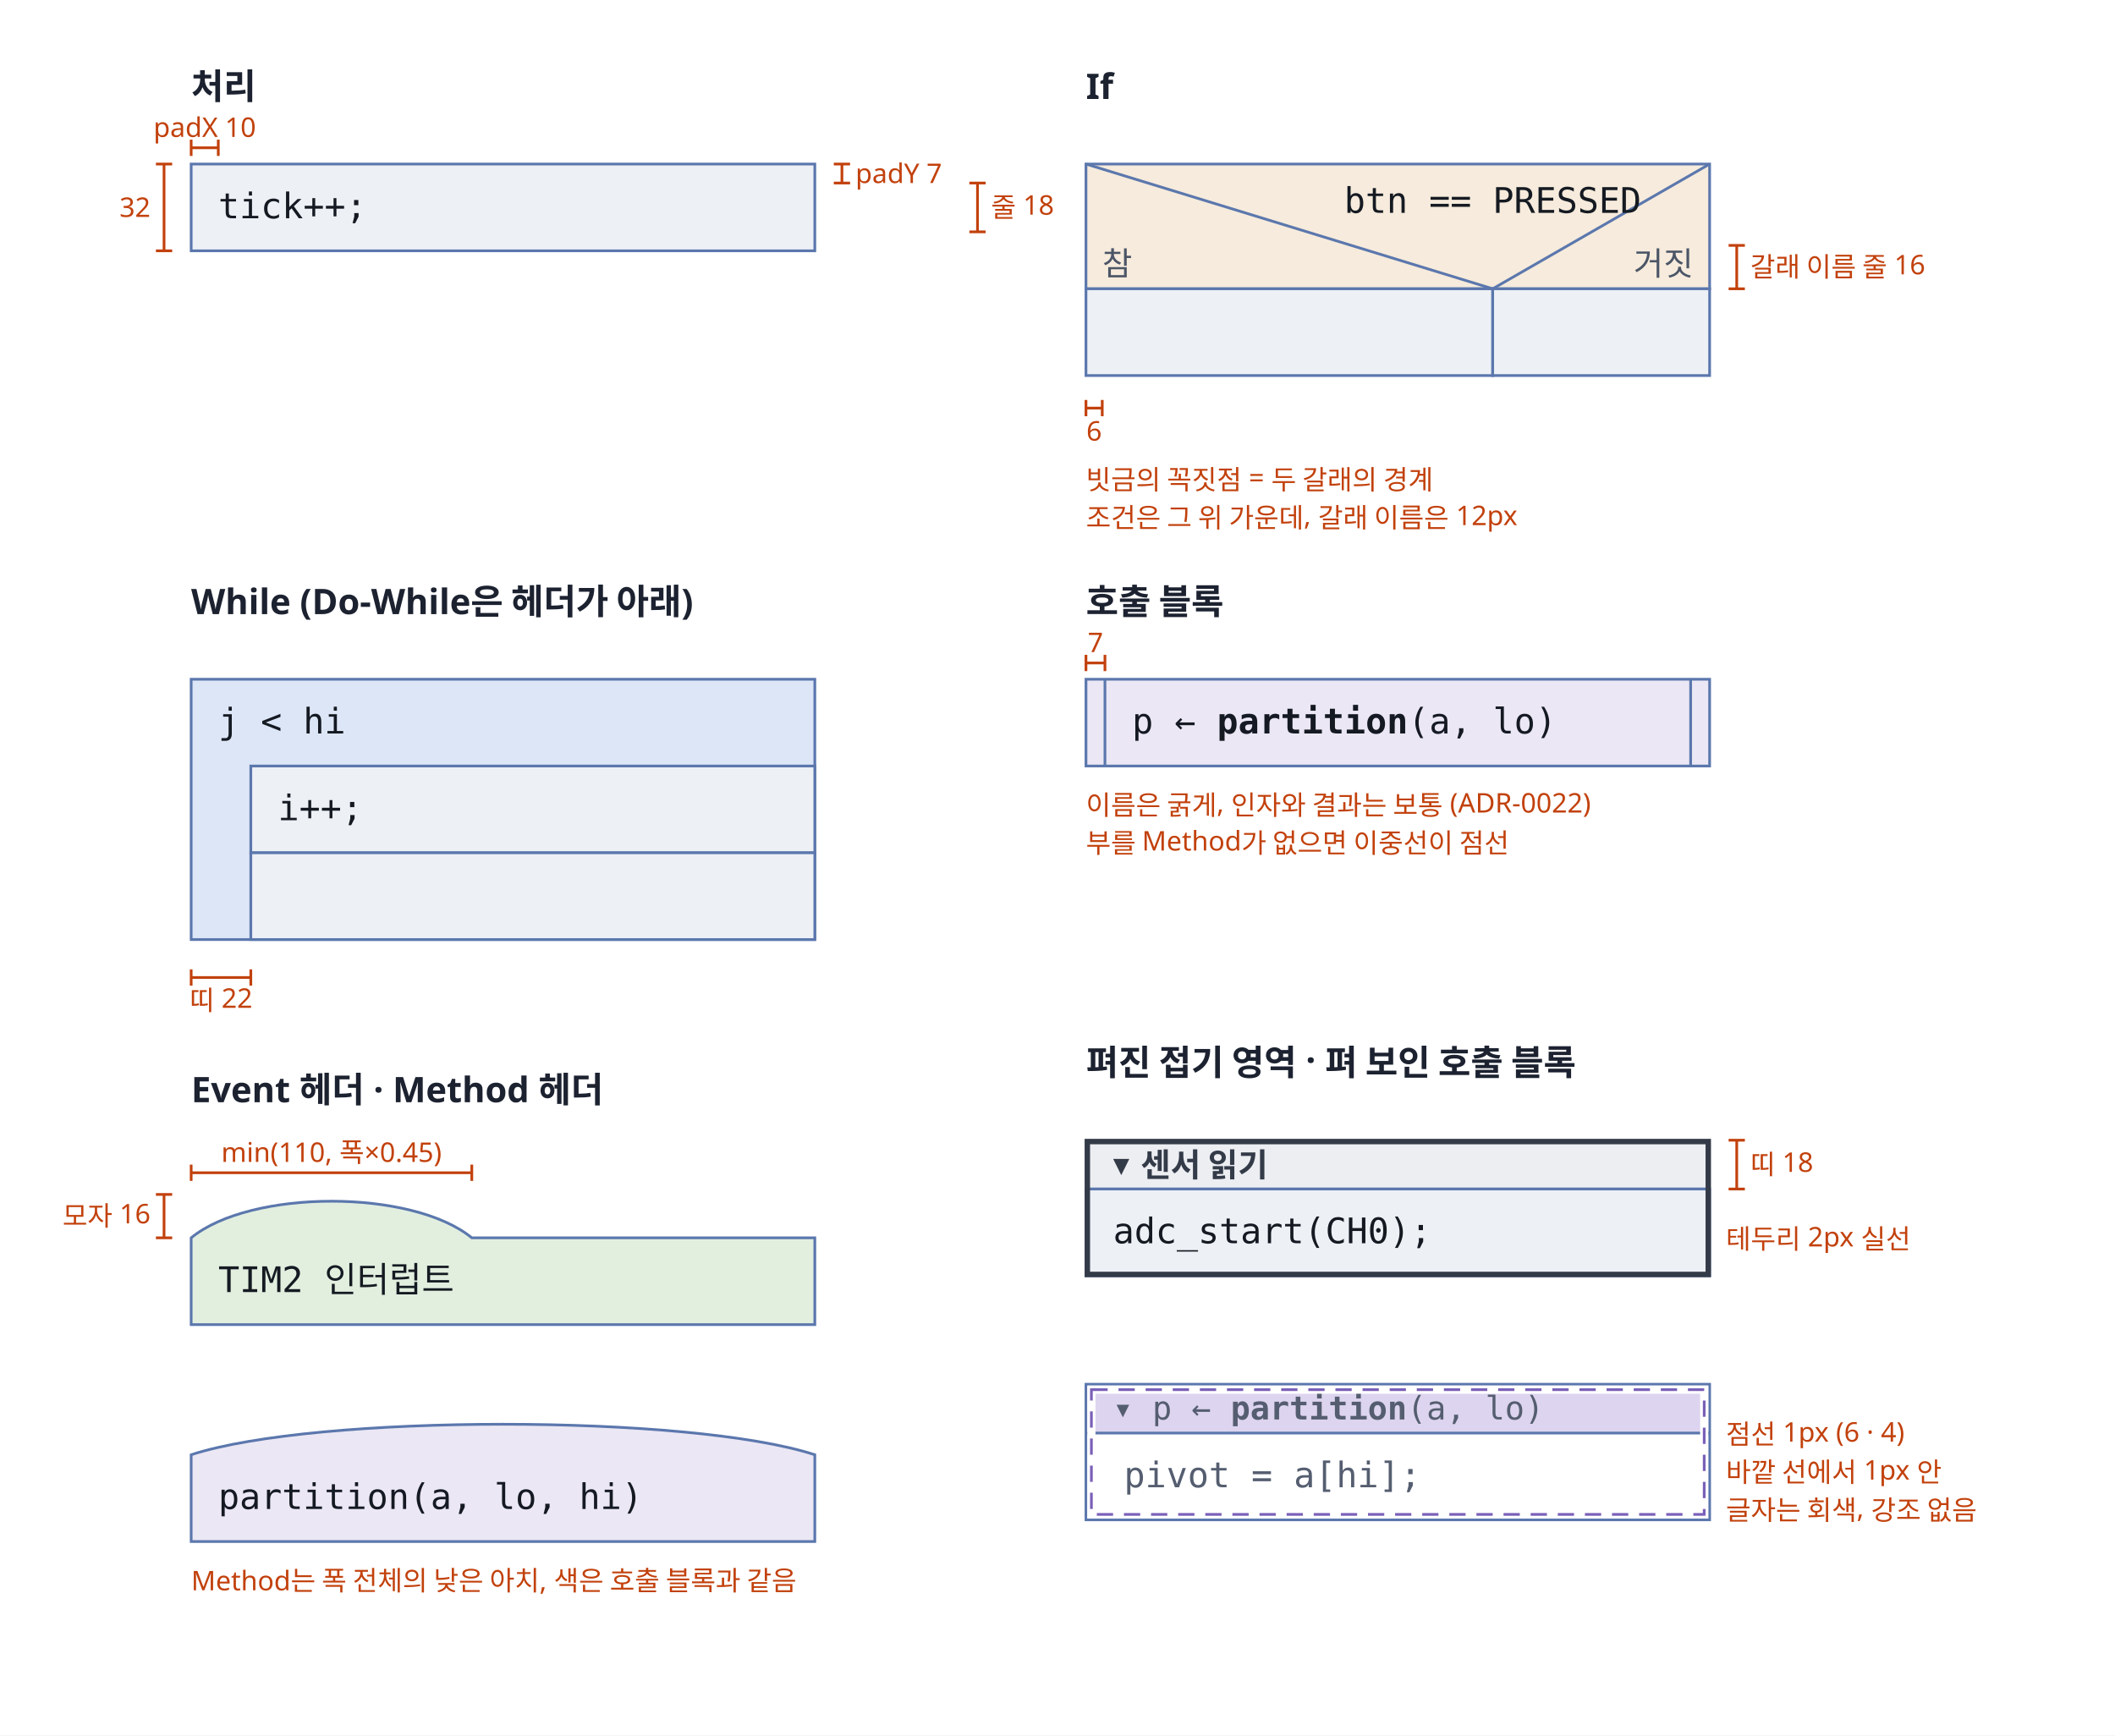
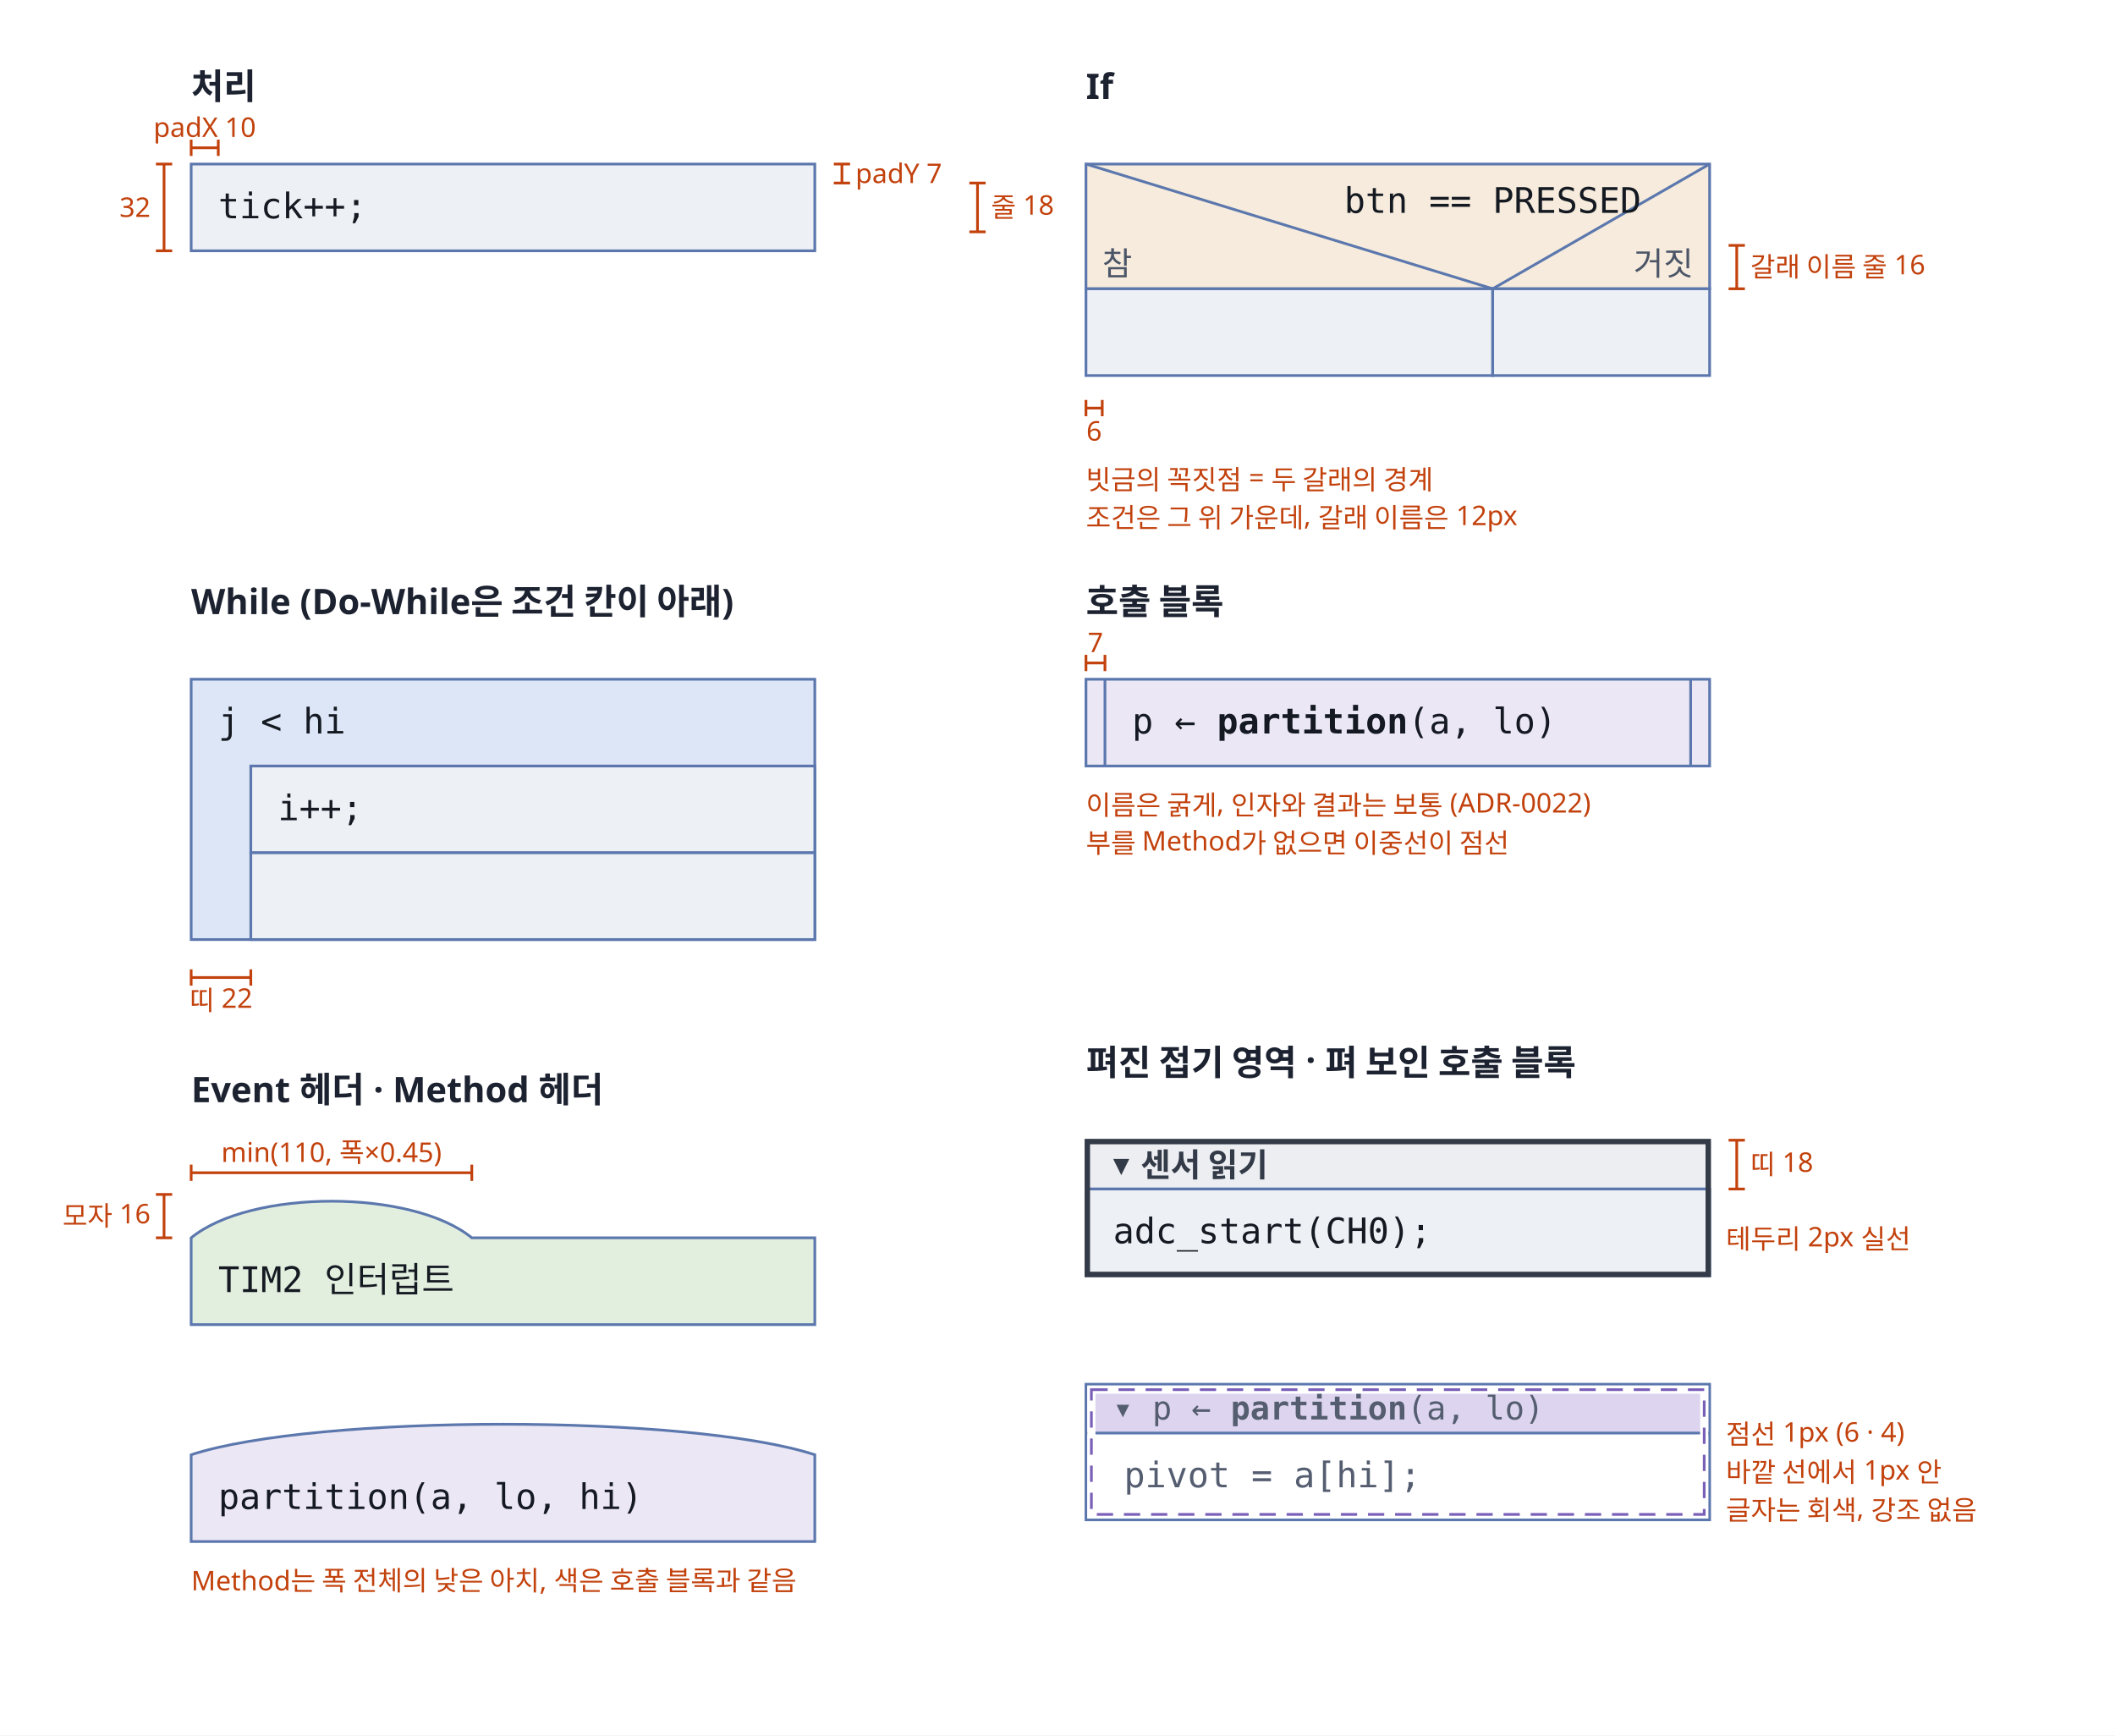
<svg xmlns="http://www.w3.org/2000/svg" width="780" height="640" viewBox="0 0 780 640">
  <rect width="780" height="640" fill="#ffffff" />
  <g transform="translate(.5 .5)">
    <text x="70" y="36" font-family="IBM Plex Sans KR, Malgun Gothic, sans-serif" font-size="13" fill="#1c2230" font-weight="600">처리</text>
    <rect x="70" y="60" width="230" height="32" fill="#edf0f5" stroke="#5b77ad" stroke-width="1" />
    <text x="80" y="80" font-family="IBM Plex Mono, IBM Plex Sans KR, Consolas, monospace" font-size="13" fill="#151a22">tick++;</text>
    <path d="M70 54 H80 M70 51 V57 M80 51 V57" stroke="#c2410c" stroke-width="1" fill="none" />
    <text x="75.0" y="50" font-family="IBM Plex Sans KR, Malgun Gothic, sans-serif" font-size="10" fill="#c2410c" text-anchor="middle">padX 10</text>
    <path d="M310 60 V67 M307 60 H313 M307 67 H313" stroke="#c2410c" stroke-width="1" fill="none" />
    <text x="315" y="67.0" font-family="IBM Plex Sans KR, Malgun Gothic, sans-serif" font-size="10" fill="#c2410c">padY 7</text>
    <path d="M360 67 V85 M357 67 H363 M357 85 H363" stroke="#c2410c" stroke-width="1" fill="none" />
    <text x="365" y="79.5" font-family="IBM Plex Sans KR, Malgun Gothic, sans-serif" font-size="10" fill="#c2410c">줄 18</text>
    <path d="M60 60 V92 M57 60 H63 M57 92 H63" stroke="#c2410c" stroke-width="1" fill="none" />
    <text x="55" y="79.5" font-family="IBM Plex Sans KR, Malgun Gothic, sans-serif" font-size="10" fill="#c2410c" text-anchor="end">32</text>
    <text x="400" y="36" font-family="IBM Plex Sans KR, Malgun Gothic, sans-serif" font-size="13" fill="#1c2230" font-weight="600">If</text>
    <rect x="400" y="60" width="230" height="46" fill="#f6ebdc" stroke="#5b77ad" stroke-width="1" />
    <path d="M400 60 L550 106 L630 60" fill="none" stroke="#5b77ad" stroke-width="1" />
    <text x="550" y="78" font-family="IBM Plex Mono, IBM Plex Sans KR, Consolas, monospace" font-size="13" fill="#151a22" text-anchor="middle">btn == PRESSED</text>
    <text x="406" y="101" font-family="IBM Plex Sans KR, Malgun Gothic, sans-serif" font-size="12" fill="#4b5567">참</text>
    <text x="624" y="101" font-family="IBM Plex Sans KR, Malgun Gothic, sans-serif" font-size="12" fill="#4b5567" text-anchor="end">거짓</text>
    <rect x="400" y="106" width="150" height="32" fill="#edf0f5" stroke="#5b77ad" stroke-width="1" />
    <rect x="550" y="106" width="80" height="32" fill="#edf0f5" stroke="#5b77ad" stroke-width="1" />
    <path d="M640 90 V106 M637 90 H643 M637 106 H643" stroke="#c2410c" stroke-width="1" fill="none" />
    <text x="645" y="101.5" font-family="IBM Plex Sans KR, Malgun Gothic, sans-serif" font-size="10" fill="#c2410c">갈래 이름 줄 16</text>
    <path d="M400 150 H406 M400 147 V153 M406 147 V153" stroke="#c2410c" stroke-width="1" fill="none" />
    <text x="403.0" y="162" font-family="IBM Plex Sans KR, Malgun Gothic, sans-serif" font-size="10" fill="#c2410c" text-anchor="middle">6</text>
    <text x="400" y="180" font-family="IBM Plex Sans KR, Malgun Gothic, sans-serif" font-size="10" fill="#c2410c">빗금의 꼭짓점 = 두 갈래의 경계</text>
    <text x="400" y="194" font-family="IBM Plex Sans KR, Malgun Gothic, sans-serif" font-size="10" fill="#c2410c">조건은 그 위 가운데, 갈래 이름은 12px</text>
-     <text x="70" y="226" font-family="IBM Plex Sans KR, Malgun Gothic, sans-serif" font-size="13" fill="#1c2230" font-weight="600">While (Do-While은 헤더가 아래)</text>
+     <text x="70" y="226" font-family="IBM Plex Sans KR, Malgun Gothic, sans-serif" font-size="13" fill="#1c2230" font-weight="600">While (Do-While은 조건 칸이 아래)</text>
    <rect x="70" y="250" width="230" height="96" fill="#dce6f6" stroke="#5b77ad" stroke-width="1" />
    <text x="80" y="270" font-family="IBM Plex Mono, IBM Plex Sans KR, Consolas, monospace" font-size="13" fill="#151a22">j &lt; hi</text>
    <rect x="92" y="282" width="208" height="32" fill="#edf0f5" stroke="#5b77ad" stroke-width="1" />
    <rect x="92" y="314" width="208" height="32" fill="#edf0f5" stroke="#5b77ad" stroke-width="1" />
    <text x="102" y="302" font-family="IBM Plex Mono, IBM Plex Sans KR, Consolas, monospace" font-size="13" fill="#151a22">i++;</text>
    <path d="M70 360 H92 M70 357 V363 M92 357 V363" stroke="#c2410c" stroke-width="1" fill="none" />
    <text x="81.0" y="372" font-family="IBM Plex Sans KR, Malgun Gothic, sans-serif" font-size="10" fill="#c2410c" text-anchor="middle">띠 22</text>
    <text x="400" y="226" font-family="IBM Plex Sans KR, Malgun Gothic, sans-serif" font-size="13" fill="#1c2230" font-weight="600">호출 블록</text>
    <rect x="400" y="250" width="230" height="32" fill="#ebe7f4" stroke="#5b77ad" stroke-width="1" />
    <line x1="407" y1="250" x2="407" y2="282" stroke="#5b77ad" stroke-width="1" />
    <line x1="623" y1="250" x2="623" y2="282" stroke="#5b77ad" stroke-width="1" />
    <text x="417" y="270" font-family="IBM Plex Mono, IBM Plex Sans KR, Consolas, monospace" font-size="13" fill="#151a22">p ← <tspan font-weight="700">partition</tspan>(a, lo)</text>
    <path d="M400 244 H407 M400 241 V247 M407 241 V247" stroke="#c2410c" stroke-width="1" fill="none" />
    <text x="403.5" y="240" font-family="IBM Plex Sans KR, Malgun Gothic, sans-serif" font-size="10" fill="#c2410c" text-anchor="middle">7</text>
    <text x="400" y="300" font-family="IBM Plex Sans KR, Malgun Gothic, sans-serif" font-size="10" fill="#c2410c">이름은 굵게, 인자와 결과는 보통 (ADR-0022)</text>
    <text x="400" y="314" font-family="IBM Plex Sans KR, Malgun Gothic, sans-serif" font-size="10" fill="#c2410c">부를 Method가 없으면 이중선이 점선</text>
    <text x="70" y="406" font-family="IBM Plex Sans KR, Malgun Gothic, sans-serif" font-size="13" fill="#1c2230" font-weight="600">Event 헤더 · Method 헤더</text>
    <path d="M70 456 C92 438,151.5 438,173.5 456 L300 456 L300 488 L70 488 Z" fill="#e2efdf" stroke="#5b77ad" stroke-width="1" />
    <text x="80" y="476" font-family="IBM Plex Mono, IBM Plex Sans KR, Consolas, monospace" font-size="13" fill="#151a22">TIM2 인터럽트</text>
    <path d="M60 440 V456 M57 440 H63 M57 456 H63" stroke="#c2410c" stroke-width="1" fill="none" />
    <text x="55" y="451.5" font-family="IBM Plex Sans KR, Malgun Gothic, sans-serif" font-size="10" fill="#c2410c" text-anchor="end">모자 16</text>
    <path d="M70 432 H173.5 M70 429 V435 M173.5 429 V435" stroke="#c2410c" stroke-width="1" fill="none" />
    <text x="121.75" y="428" font-family="IBM Plex Sans KR, Malgun Gothic, sans-serif" font-size="10" fill="#c2410c" text-anchor="middle">min(110, 폭×0.45)</text>
    <path d="M70 536 C116.0 521,254.0 521,300 536 L300 568 L70 568 Z" fill="#ebe7f4" stroke="#5b77ad" stroke-width="1" />
    <text x="80" y="556" font-family="IBM Plex Mono, IBM Plex Sans KR, Consolas, monospace" font-size="13" fill="#151a22">partition(a, lo, hi)</text>
    <text x="70" y="586" font-family="IBM Plex Sans KR, Malgun Gothic, sans-serif" font-size="10" fill="#c2410c">Method는 폭 전체의 낮은 아치, 색은 호출 블록과 같음</text>
    <text x="400" y="396" font-family="IBM Plex Sans KR, Malgun Gothic, sans-serif" font-size="13" fill="#1c2230" font-weight="600">펴진 접기 영역 · 펴 보인 호출 블록</text>
    <rect x="400" y="420" width="230" height="18" fill="#eceef2" />
    <line x1="400" y1="438" x2="630" y2="438" stroke="#5b77ad" stroke-width="1" />
    <text x="410" y="433" font-family="IBM Plex Sans KR, Malgun Gothic, sans-serif" font-size="12" fill="#343b48" font-weight="600">▾ 센서 읽기</text>
    <rect x="400" y="438" width="230" height="32" fill="#edf0f5" stroke="#5b77ad" stroke-width="1" />
    <text x="410" y="458" font-family="IBM Plex Mono, IBM Plex Sans KR, Consolas, monospace" font-size="13" fill="#151a22">adc_start(CH0);</text>
    <rect x="400.5" y="420.5" width="229" height="49" fill="none" stroke="#343b48" stroke-width="2" />
    <path d="M640 420 V438 M637 420 H643 M637 438 H643" stroke="#c2410c" stroke-width="1" fill="none" />
    <text x="645" y="432.5" font-family="IBM Plex Sans KR, Malgun Gothic, sans-serif" font-size="10" fill="#c2410c">띠 18</text>
    <text x="636" y="460" font-family="IBM Plex Sans KR, Malgun Gothic, sans-serif" font-size="10" fill="#c2410c">테두리 2px 실선</text>
    <rect x="400" y="510" width="230" height="50" fill="#ffffff" stroke="#5b77ad" stroke-width="1" />
    <rect x="400.5" y="510.5" width="229" height="17.5" fill="#ddd4ef" />
    <line x1="400" y1="528" x2="630" y2="528" stroke="#5b77ad" stroke-width="1" />
    <text x="410" y="523" font-family="IBM Plex Mono, IBM Plex Sans KR, Consolas, monospace" font-size="12" fill="#555e70">▾ p ← <tspan font-weight="600">partition</tspan>(a, lo)</text>
    <text x="414" y="548" font-family="IBM Plex Mono, IBM Plex Sans KR, Consolas, monospace" font-size="13" fill="#555e70">pivot = a[hi];</text>
    <rect x="402" y="512" width="226" height="46" fill="none" stroke="#ffffff" stroke-width="3" />
    <rect x="402" y="512" width="226" height="46" fill="none" stroke="#7a5fb8" stroke-width="1" stroke-dasharray="6 4" />
    <text x="636" y="532" font-family="IBM Plex Sans KR, Malgun Gothic, sans-serif" font-size="10" fill="#c2410c">점선 1px (6 · 4)</text>
    <text x="636" y="546" font-family="IBM Plex Sans KR, Malgun Gothic, sans-serif" font-size="10" fill="#c2410c">바깥 선에서 1px 안</text>
    <text x="636" y="560" font-family="IBM Plex Sans KR, Malgun Gothic, sans-serif" font-size="10" fill="#c2410c">글자는 회색, 강조 없음</text>
  </g>
</svg>
